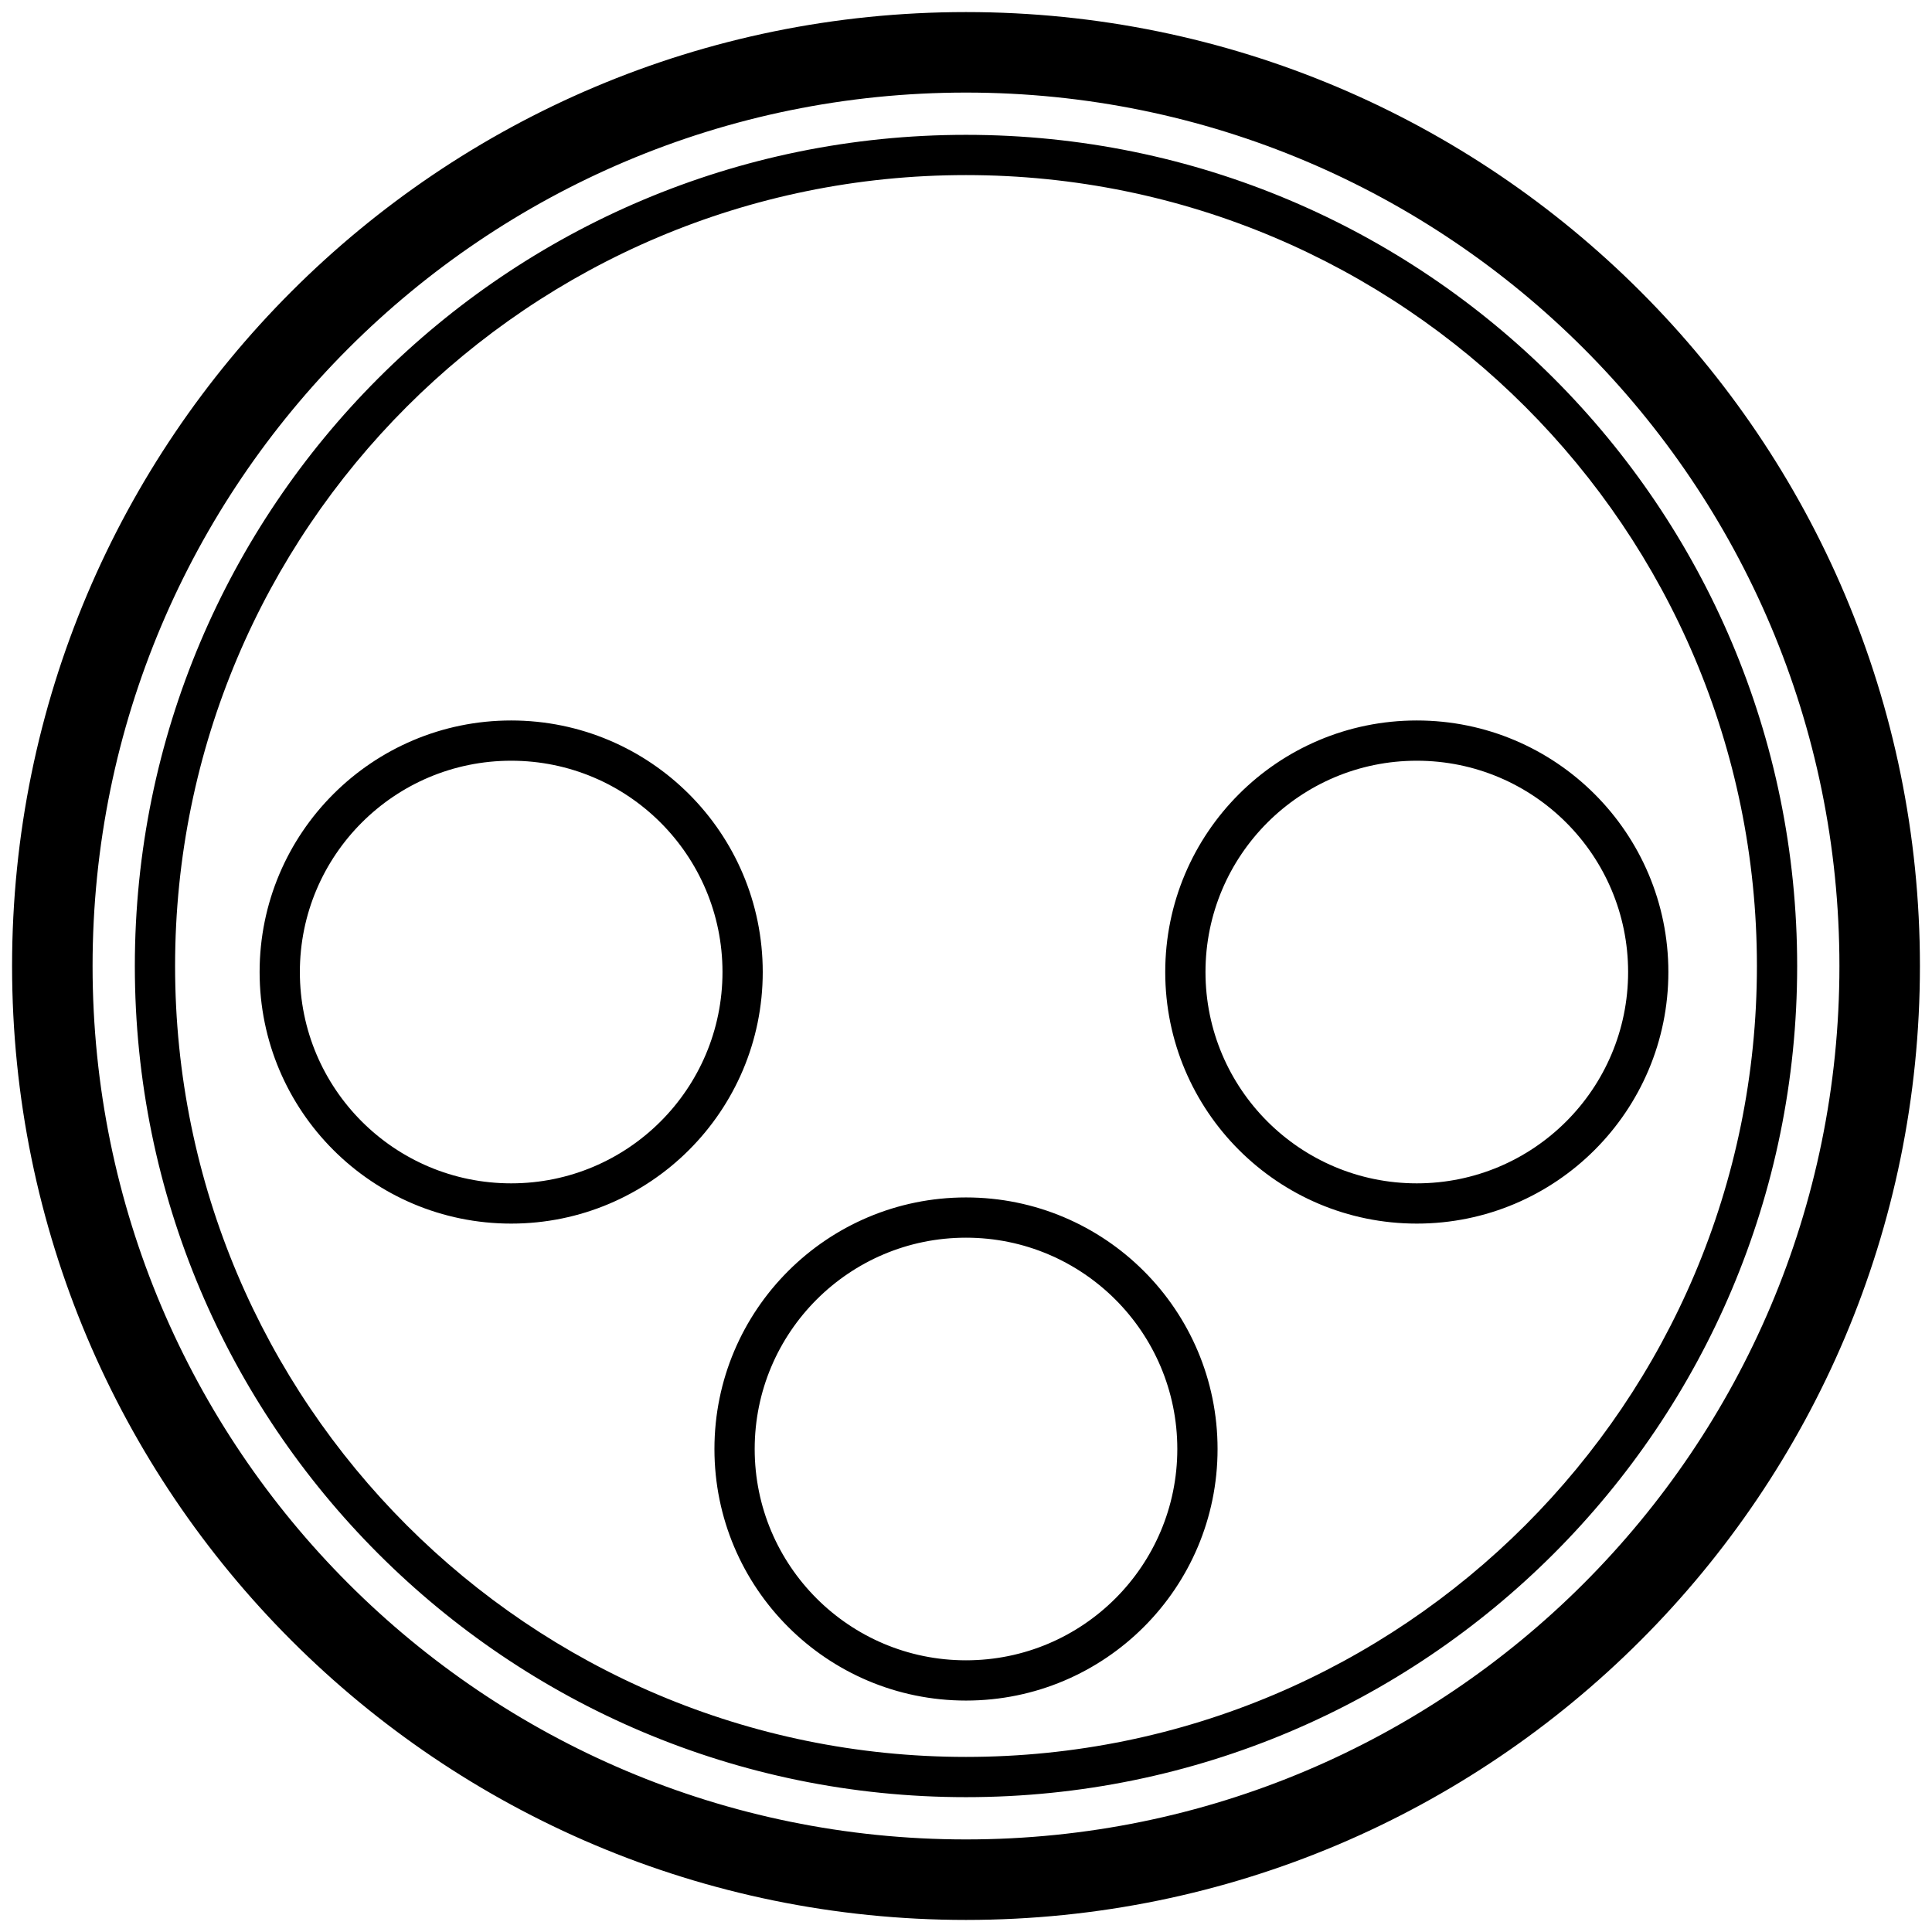
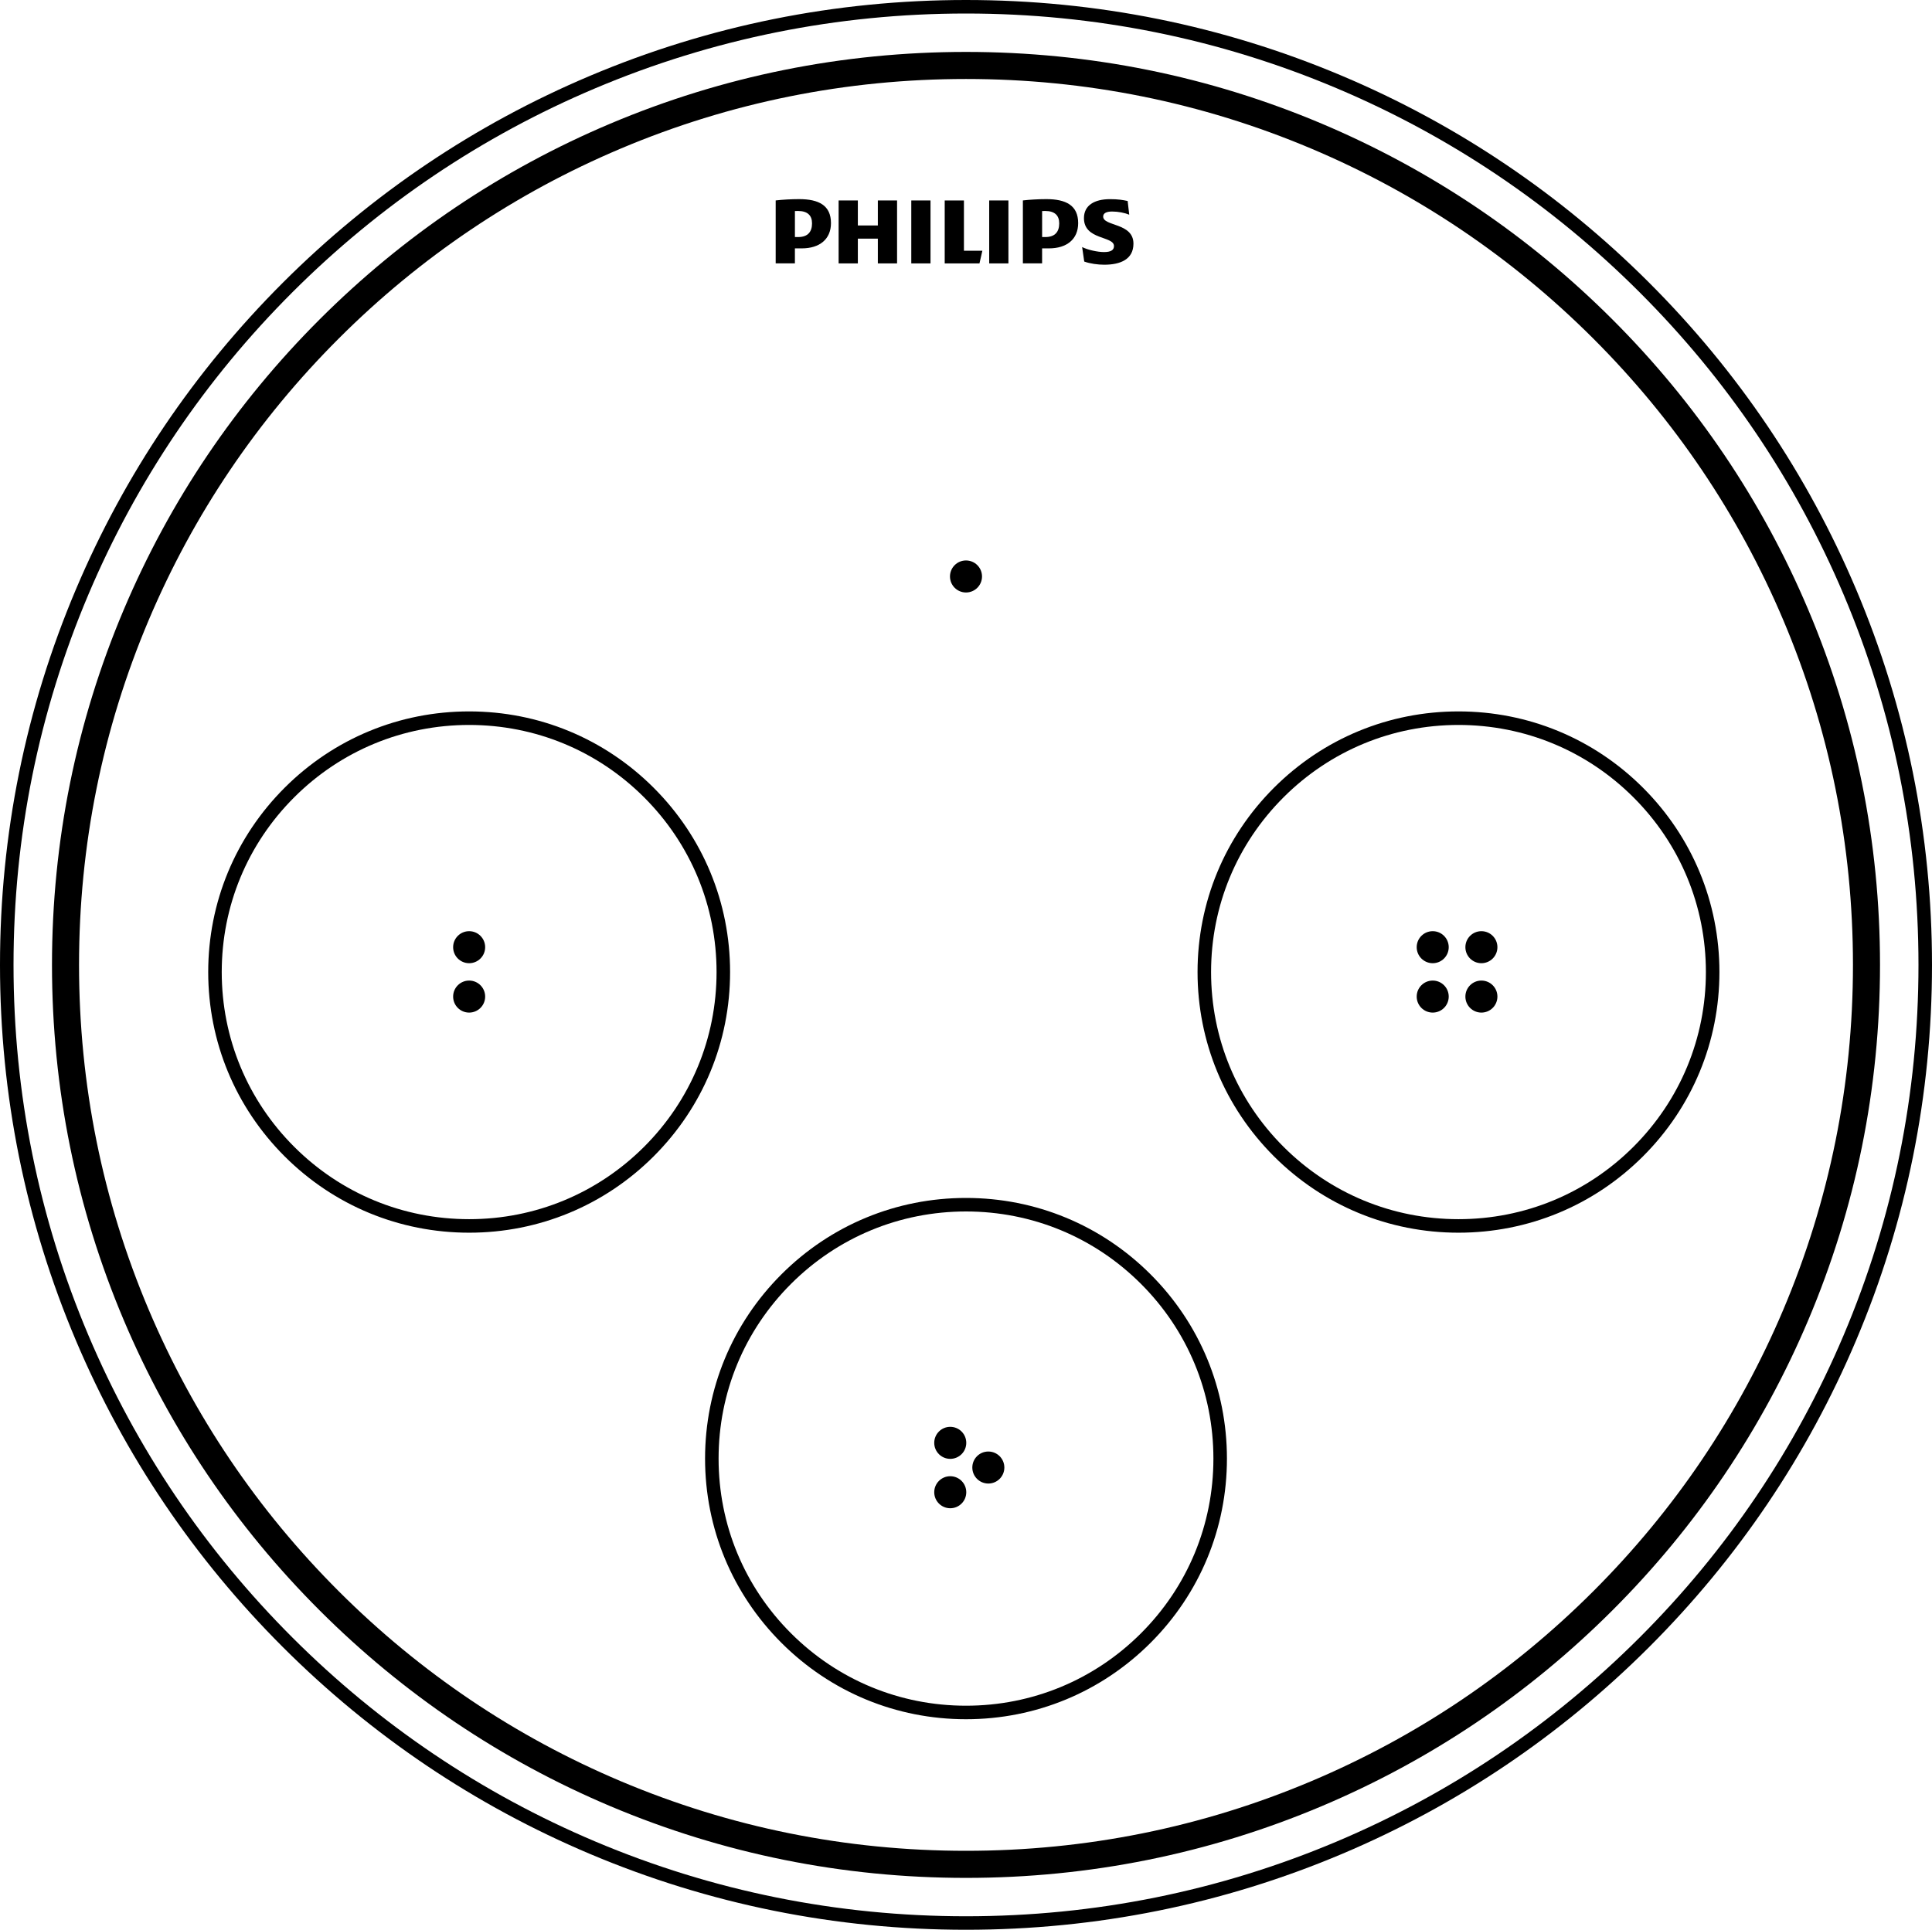
- <svg xmlns="http://www.w3.org/2000/svg" width="960px" height="960px" viewBox="0 0 960 960" version="1.1">
-   <g id="hue-tap" stroke="none" stroke-width="1" fill="none" fill-rule="evenodd">
-     <path d="M480,6 C741.783,6 954,218.217 954,480 C954,741.783 741.783,954 480,954 C218.217,954 6,741.783 6,480 C6,218.217 218.217,6 480,6 Z M480,46 C240.308,46 46,240.308 46,480 C46,719.692 240.308,914 480,914 C719.692,914 914,719.692 914,480 C914,240.308 719.692,46 480,46 Z M480,67 C708.094,67 893,251.906 893,480 C893,708.094 708.094,893 480,893 C251.906,893 67,708.094 67,480 C67,251.906 251.906,67 480,67 Z M480,87 C262.952,87 87,262.952 87,480 C87,697.048 262.952,873 480,873 C697.048,873 873,697.048 873,480 C873,262.952 697.048,87 480,87 Z M480,595 C549.036,595 605,650.964 605,720 C605,789.036 549.036,845 480,845 C410.964,845 355,789.036 355,720 C355,650.964 410.964,595 480,595 Z M480,615 C422.01,615 375,662.01 375,720 C375,777.99 422.01,825 480,825 C537.99,825 585,777.99 585,720 C585,662.01 537.99,615 480,615 Z M254,358 C323.036,358 379,413.964 379,483 C379,552.036 323.036,608 254,608 C184.964,608 129,552.036 129,483 C129,413.964 184.964,358 254,358 Z M704,358 C773.036,358 829,413.964 829,483 C829,552.036 773.036,608 704,608 C634.964,608 579,552.036 579,483 C579,413.964 634.964,358 704,358 Z M254,378 C196.01,378 149,425.01 149,483 C149,540.99 196.01,588 254,588 C311.99,588 359,540.99 359,483 C359,425.01 311.99,378 254,378 Z M704,378 C646.01,378 599,425.01 599,483 C599,540.99 646.01,588 704,588 C761.99,588 809,540.99 809,483 C809,425.01 761.99,378 704,378 Z" id="Shape" fill="#000000" fill-rule="nonzero" />
+ <svg xmlns="http://www.w3.org/2000/svg" version="1.1" id="Layer_1" x="0px" y="0px" viewBox="0 0 1000 999.09" style="enable-background:new 0 0 1000 999.09;" xml:space="preserve">
+   <g>
+     <path d="M338.33,407.83c-25.51-25.49-59.43-39.52-95.5-39.52s-69.99,14.04-95.5,39.52c-25.51,25.49-39.56,59.37-39.56,95.42   c0,36.04,14.05,69.93,39.56,95.42c25.51,25.49,59.43,39.52,95.5,39.52s69.99-14.04,95.5-39.52c25.51-25.49,39.56-59.37,39.56-95.42   C377.89,467.21,363.84,433.32,338.33,407.83z M333.38,593.72c-24.19,24.16-56.35,37.47-90.55,37.47   c-34.21,0-66.37-13.31-90.55-37.47c-24.19-24.16-37.51-56.29-37.51-90.47s13.32-66.3,37.51-90.46   c24.19-24.17,56.35-37.47,90.55-37.47c34.21,0,66.37,13.31,90.55,37.47c24.19,24.16,37.51,56.29,37.51,90.46   S357.57,569.55,333.38,593.72z" />
+     <path d="M889.97,503.25c0-36.04-14.05-69.93-39.56-95.42c-25.51-25.49-59.43-39.52-95.5-39.52c-36.08,0-69.99,14.04-95.5,39.52   c-25.51,25.49-39.56,59.37-39.56,95.42c0,36.04,14.05,69.93,39.56,95.42c25.51,25.49,59.43,39.52,95.5,39.52   c36.08,0,69.99-14.04,95.5-39.52C875.92,573.18,889.97,539.3,889.97,503.25z M754.91,631.19c-34.21,0-66.36-13.31-90.55-37.47   c-24.19-24.16-37.51-56.29-37.51-90.47s13.32-66.3,37.51-90.46c24.19-24.17,56.35-37.47,90.55-37.47s66.37,13.31,90.55,37.47   c24.19,24.16,37.51,56.29,37.51,90.46s-13.32,66.3-37.51,90.47C821.28,617.88,789.12,631.19,754.91,631.19z" />
+     <path d="M500,620.2c-36.08,0-69.99,14.04-95.5,39.52c-25.51,25.49-39.56,59.37-39.56,95.42c0,36.04,14.05,69.93,39.56,95.42   c25.51,25.49,59.43,39.52,95.5,39.52c36.08,0,69.99-14.04,95.5-39.52c25.51-25.49,39.56-59.37,39.56-95.42   c0-36.04-14.05-69.93-39.56-95.42C569.99,634.24,536.08,620.2,500,620.2z M590.55,845.61c-24.19,24.17-56.35,37.47-90.55,37.47   c-34.21,0-66.37-13.31-90.55-37.47c-24.19-24.16-37.51-56.29-37.51-90.47c0-34.17,13.32-66.3,37.51-90.47   c24.19-24.16,56.35-37.47,90.55-37.47c34.21,0,66.37,13.31,90.55,37.47c24.19,24.16,37.51,56.29,37.51,90.47   C628.06,789.32,614.74,821.44,590.55,845.61z" />
+     <polygon points="444.02,123.55 454.37,123.55 454.37,136.37 464.32,136.37 464.32,103.78 454.37,103.78 454.37,116.73    444.02,116.73 444.02,103.78 434.07,103.78 434.07,136.37 444.02,136.37  " />
+     <path d="M411.45,128.59h3.54c9.27,0,15.12-4.77,15.12-13.09c0-9.14-6.27-12.41-16.49-12.41c-3.95,0-8.72,0.27-12.13,0.68v32.59   h9.95V128.59z M411.45,109.26c0.58-0.03,1.12-0.03,1.64-0.03c4.9,0,7.22,2.32,7.22,6.41c0,4.23-2.04,7.09-7.22,7.09h-1.64V109.26z" />
+     <path d="M539.4,128.59h3.54c9.26,0,15.12-4.77,15.12-13.09c0-9.14-6.27-12.41-16.49-12.41c-3.95,0-8.72,0.27-12.13,0.68v32.59h9.95   V128.59z M539.4,109.26c0.58-0.03,1.12-0.03,1.63-0.03c4.9,0,7.22,2.32,7.22,6.41c0,4.23-2.04,7.09-7.22,7.09h-1.63V109.26z" />
+     <path d="M571.42,130.5c-3.26,0-8.31-1.09-11.31-2.59l1.09,7.5c2.99,1.09,7.08,1.64,10.35,1.64c8.31,0,15.12-2.73,15.12-10.91   c0-10.91-15.67-8.86-15.67-14.04c0-1.77,1.77-2.59,4.63-2.59c3.13,0,6.54,0.68,8.86,1.64l-0.82-7.09   c-2.59-0.55-4.91-0.95-9.13-0.95c-8.04,0-13.49,3.17-13.49,9.82c0,11.45,15.54,9.14,15.54,14.45   C576.6,129.41,575.1,130.5,571.42,130.5z" />
+     <rect x="512.01" y="103.78" width="9.95" height="32.59" />
+     <rect x="471.68" y="103.78" width="9.95" height="32.59" />
+     <polygon points="508.47,129.82 498.93,129.82 498.93,103.78 488.98,103.78 488.98,136.37 506.97,136.37  " />
+     <circle cx="500" cy="298.45" r="8.29" />
+     <circle cx="242.83" cy="490.38" r="8.29" />
+     <circle cx="242.83" cy="515.95" r="8.29" />
+     <circle cx="741.57" cy="490.38" r="8.29" />
+     <circle cx="741.57" cy="515.95" r="8.29" />
+     <circle cx="766.77" cy="490.38" r="8.29" />
+     <circle cx="766.77" cy="515.95" r="8.29" />
+     <circle cx="491.85" cy="746.99" r="8.29" />
+     <circle cx="491.85" cy="772.56" r="8.29" />
+     <circle cx="511.56" cy="759.77" r="8.29" />
+     <path d="M960.71,305.1c-25.18-59.49-61.24-112.91-107.15-158.79c-45.92-45.88-99.39-81.89-158.93-107.05   C632.98,13.21,567.5,0,500,0c-67.5,0-132.98,13.21-194.62,39.26c-59.54,25.16-113.01,61.18-158.93,107.05   c-45.92,45.88-81.97,99.3-107.15,158.79C13.22,366.69,0,432.11,0,499.55S13.22,632.4,39.29,693.99   c25.18,59.49,61.24,112.91,107.15,158.78c45.92,45.88,99.39,81.89,158.93,107.05c61.64,26.05,127.13,39.26,194.62,39.26   c67.5,0,132.98-13.21,194.62-39.26c59.54-25.16,113.01-61.18,158.93-107.05c45.92-45.88,81.97-99.3,107.15-158.78   C986.78,632.4,1000,566.98,1000,499.55S986.78,366.69,960.71,305.1z M500,992.09c-66.56,0-131.12-13.02-191.9-38.71   c-58.71-24.81-111.43-60.32-156.71-105.56c-45.28-45.24-80.82-97.91-105.65-156.56C20.04,630.54,7,566.04,7,499.55   c0-66.49,13.03-131,38.74-191.72c24.83-58.65,60.38-111.33,105.65-156.56c45.28-45.24,98-80.75,156.71-105.56   C368.88,20.02,433.44,7,500,7c66.56,0,131.12,13.02,191.9,38.71c58.71,24.81,111.43,60.32,156.71,105.56   c45.28,45.24,80.82,97.91,105.65,156.56C979.96,368.55,993,433.05,993,499.55c0,66.49-13.03,131-38.74,191.72   c-24.83,58.65-60.38,111.33-105.65,156.56c-45.28,45.24-98,80.75-156.71,105.56C631.12,979.07,566.56,992.09,500,992.09z" />
+     <path d="M973.09,499.55c0-63.81-12.51-125.71-37.18-183.99c-23.83-56.29-57.94-106.83-101.39-150.24   c-43.45-43.41-94.04-77.48-150.37-101.29C625.82,39.38,563.86,26.88,500,26.88s-125.82,12.5-184.15,37.15   c-56.34,23.81-106.93,57.89-150.37,101.29c-43.45,43.41-77.56,93.95-101.39,150.24c-24.67,58.28-37.18,120.18-37.18,183.99   s12.51,125.71,37.18,183.99c23.83,56.29,57.94,106.83,101.39,150.24c43.45,43.41,94.04,77.48,150.37,101.29   c58.33,24.65,120.28,37.15,184.15,37.15s125.82-12.5,184.15-37.15c56.34-23.81,106.93-57.89,150.37-101.29   c43.45-43.41,77.56-93.95,101.39-150.24C960.58,625.25,973.09,563.35,973.09,499.55z M500,958.2c-61.98,0-122.1-12.13-178.7-36.04   c-54.67-23.1-103.76-56.17-145.93-98.3c-42.16-42.12-75.27-91.18-98.39-145.79c-23.94-56.54-36.07-116.61-36.07-178.53   c0-61.92,12.14-121.99,36.07-178.53c23.12-54.62,56.22-103.67,98.39-145.79c42.16-42.13,91.26-75.2,145.93-98.3   C377.9,53.01,438.02,40.89,500,40.89c61.98,0,122.1,12.13,178.7,36.04c54.67,23.1,103.76,56.17,145.93,98.3   c42.16,42.12,75.27,91.18,98.39,145.79c23.94,56.54,36.07,116.61,36.07,178.53c0,61.92-12.14,121.99-36.07,178.53   c-23.12,54.62-56.22,103.67-98.39,145.79c-42.16,42.13-91.26,75.2-145.93,98.3C622.1,946.08,561.98,958.2,500,958.2z" />
  </g>
</svg>
